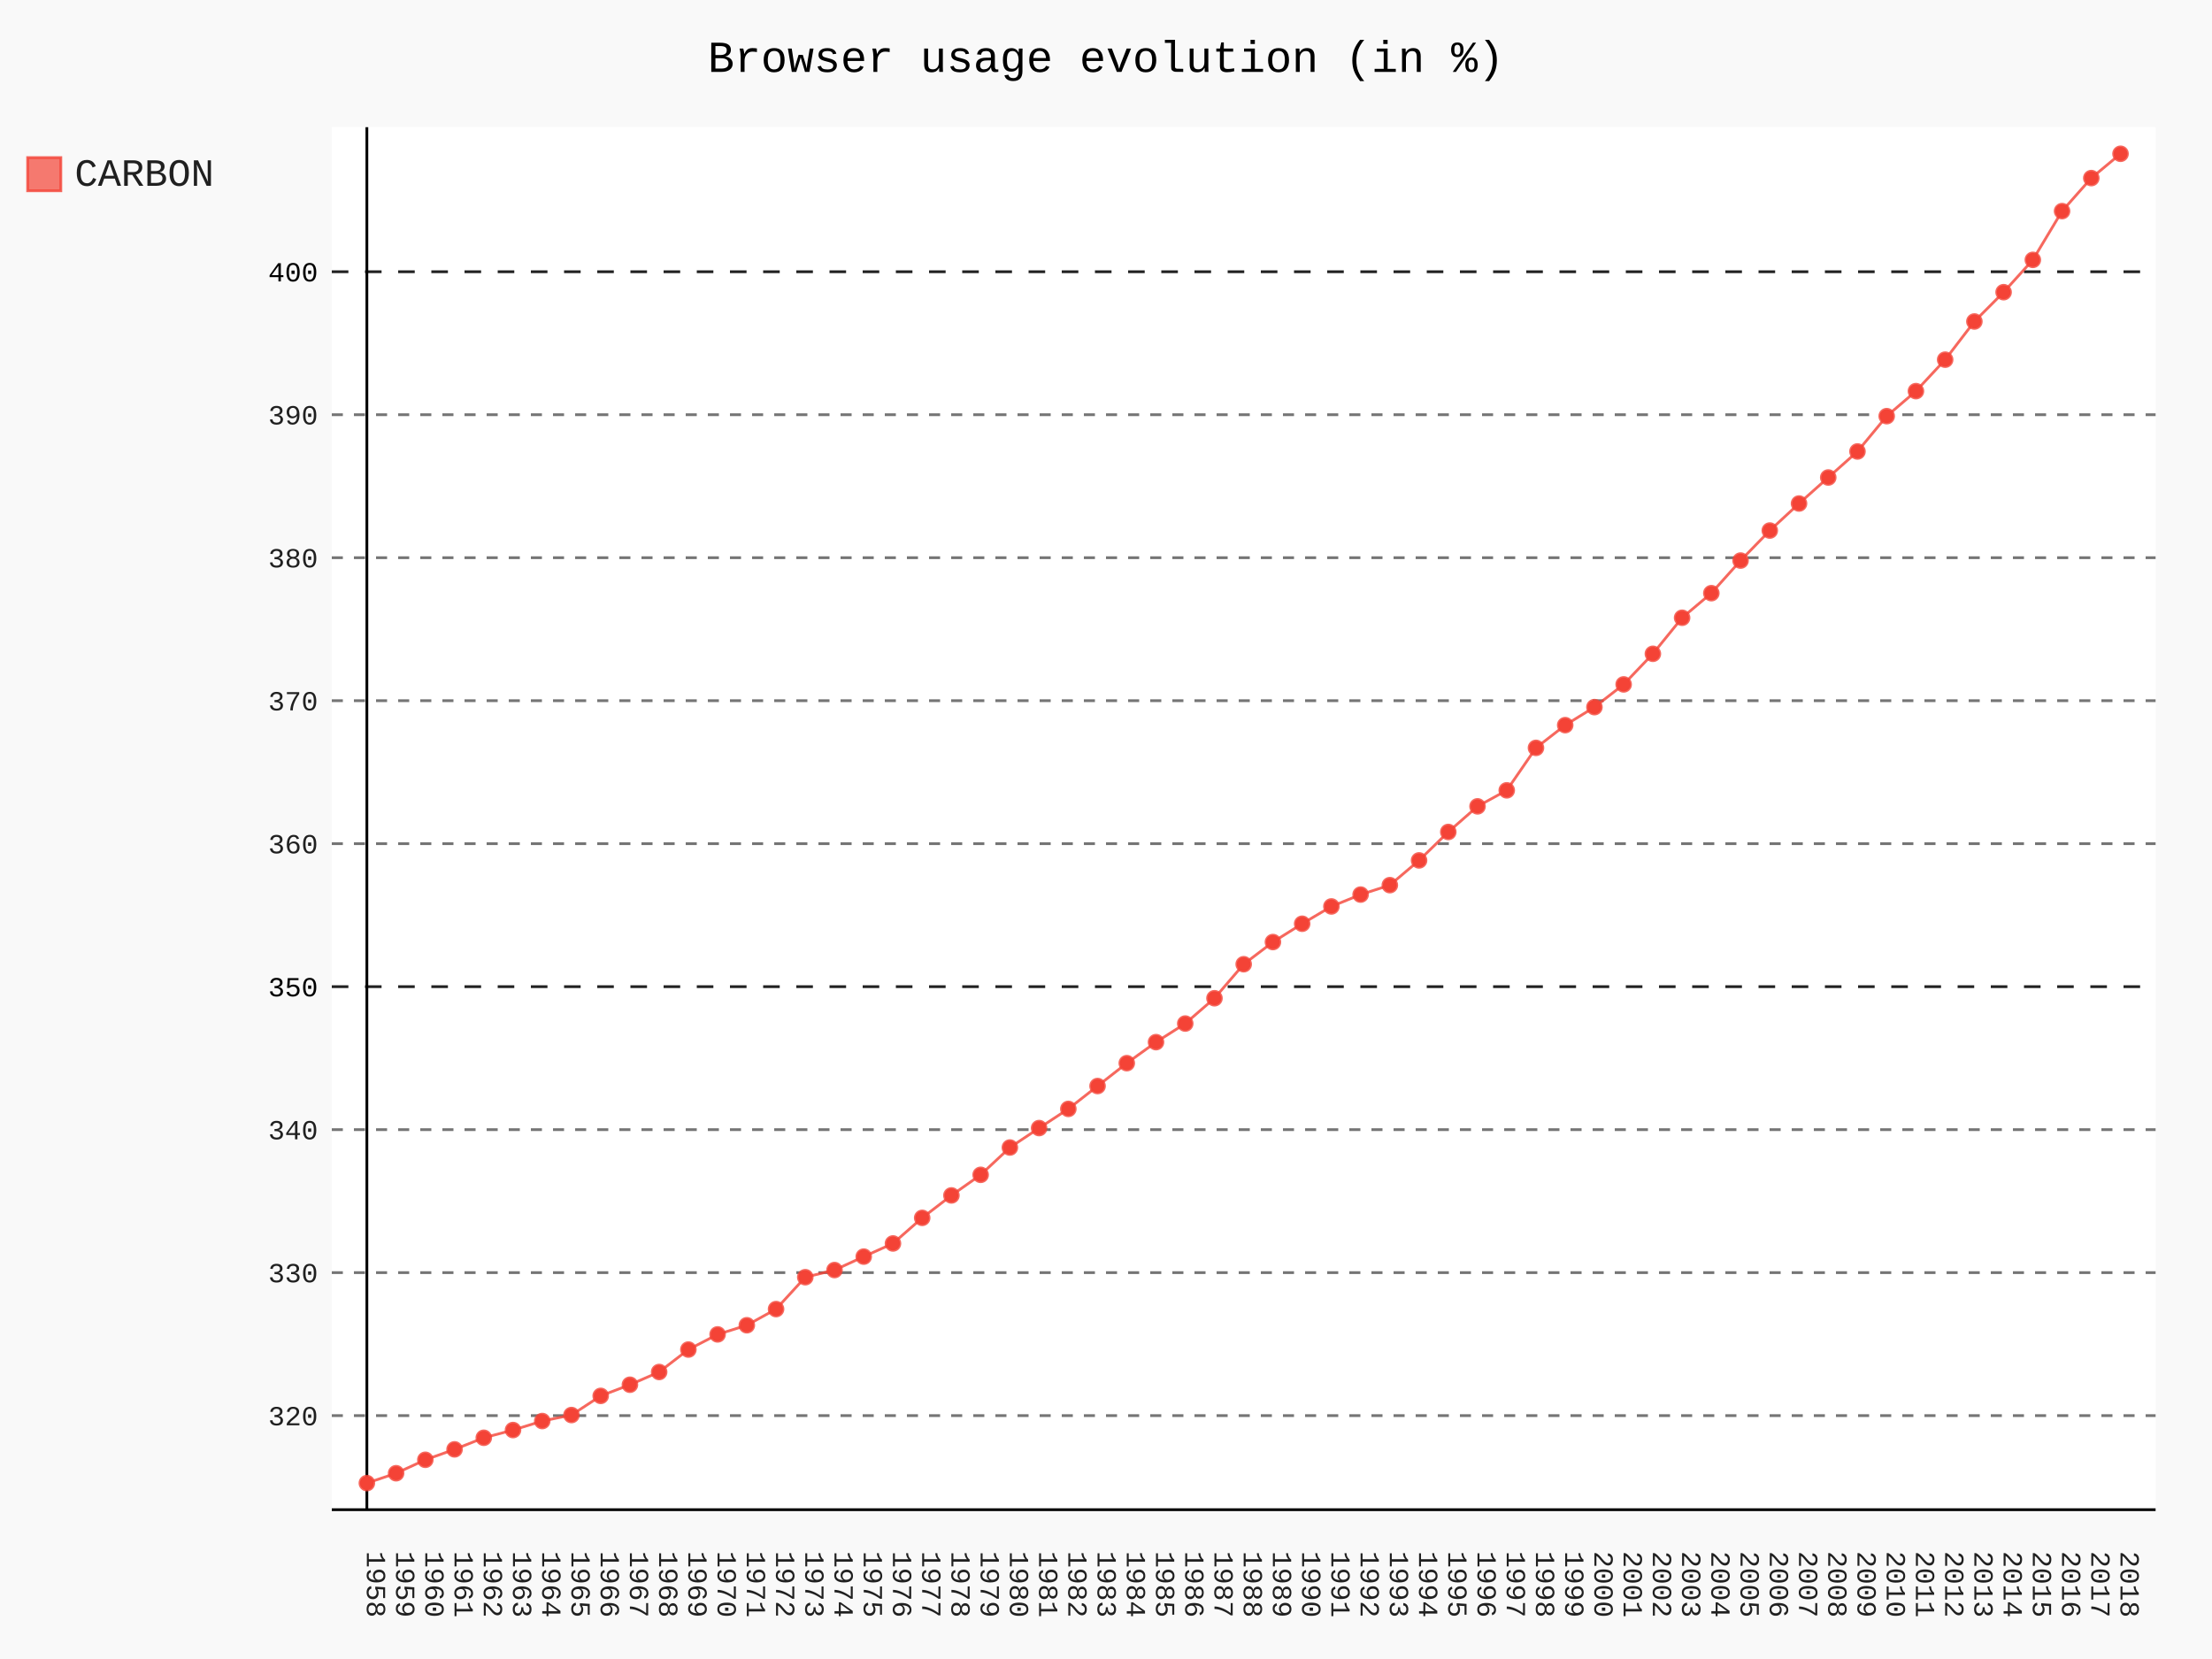
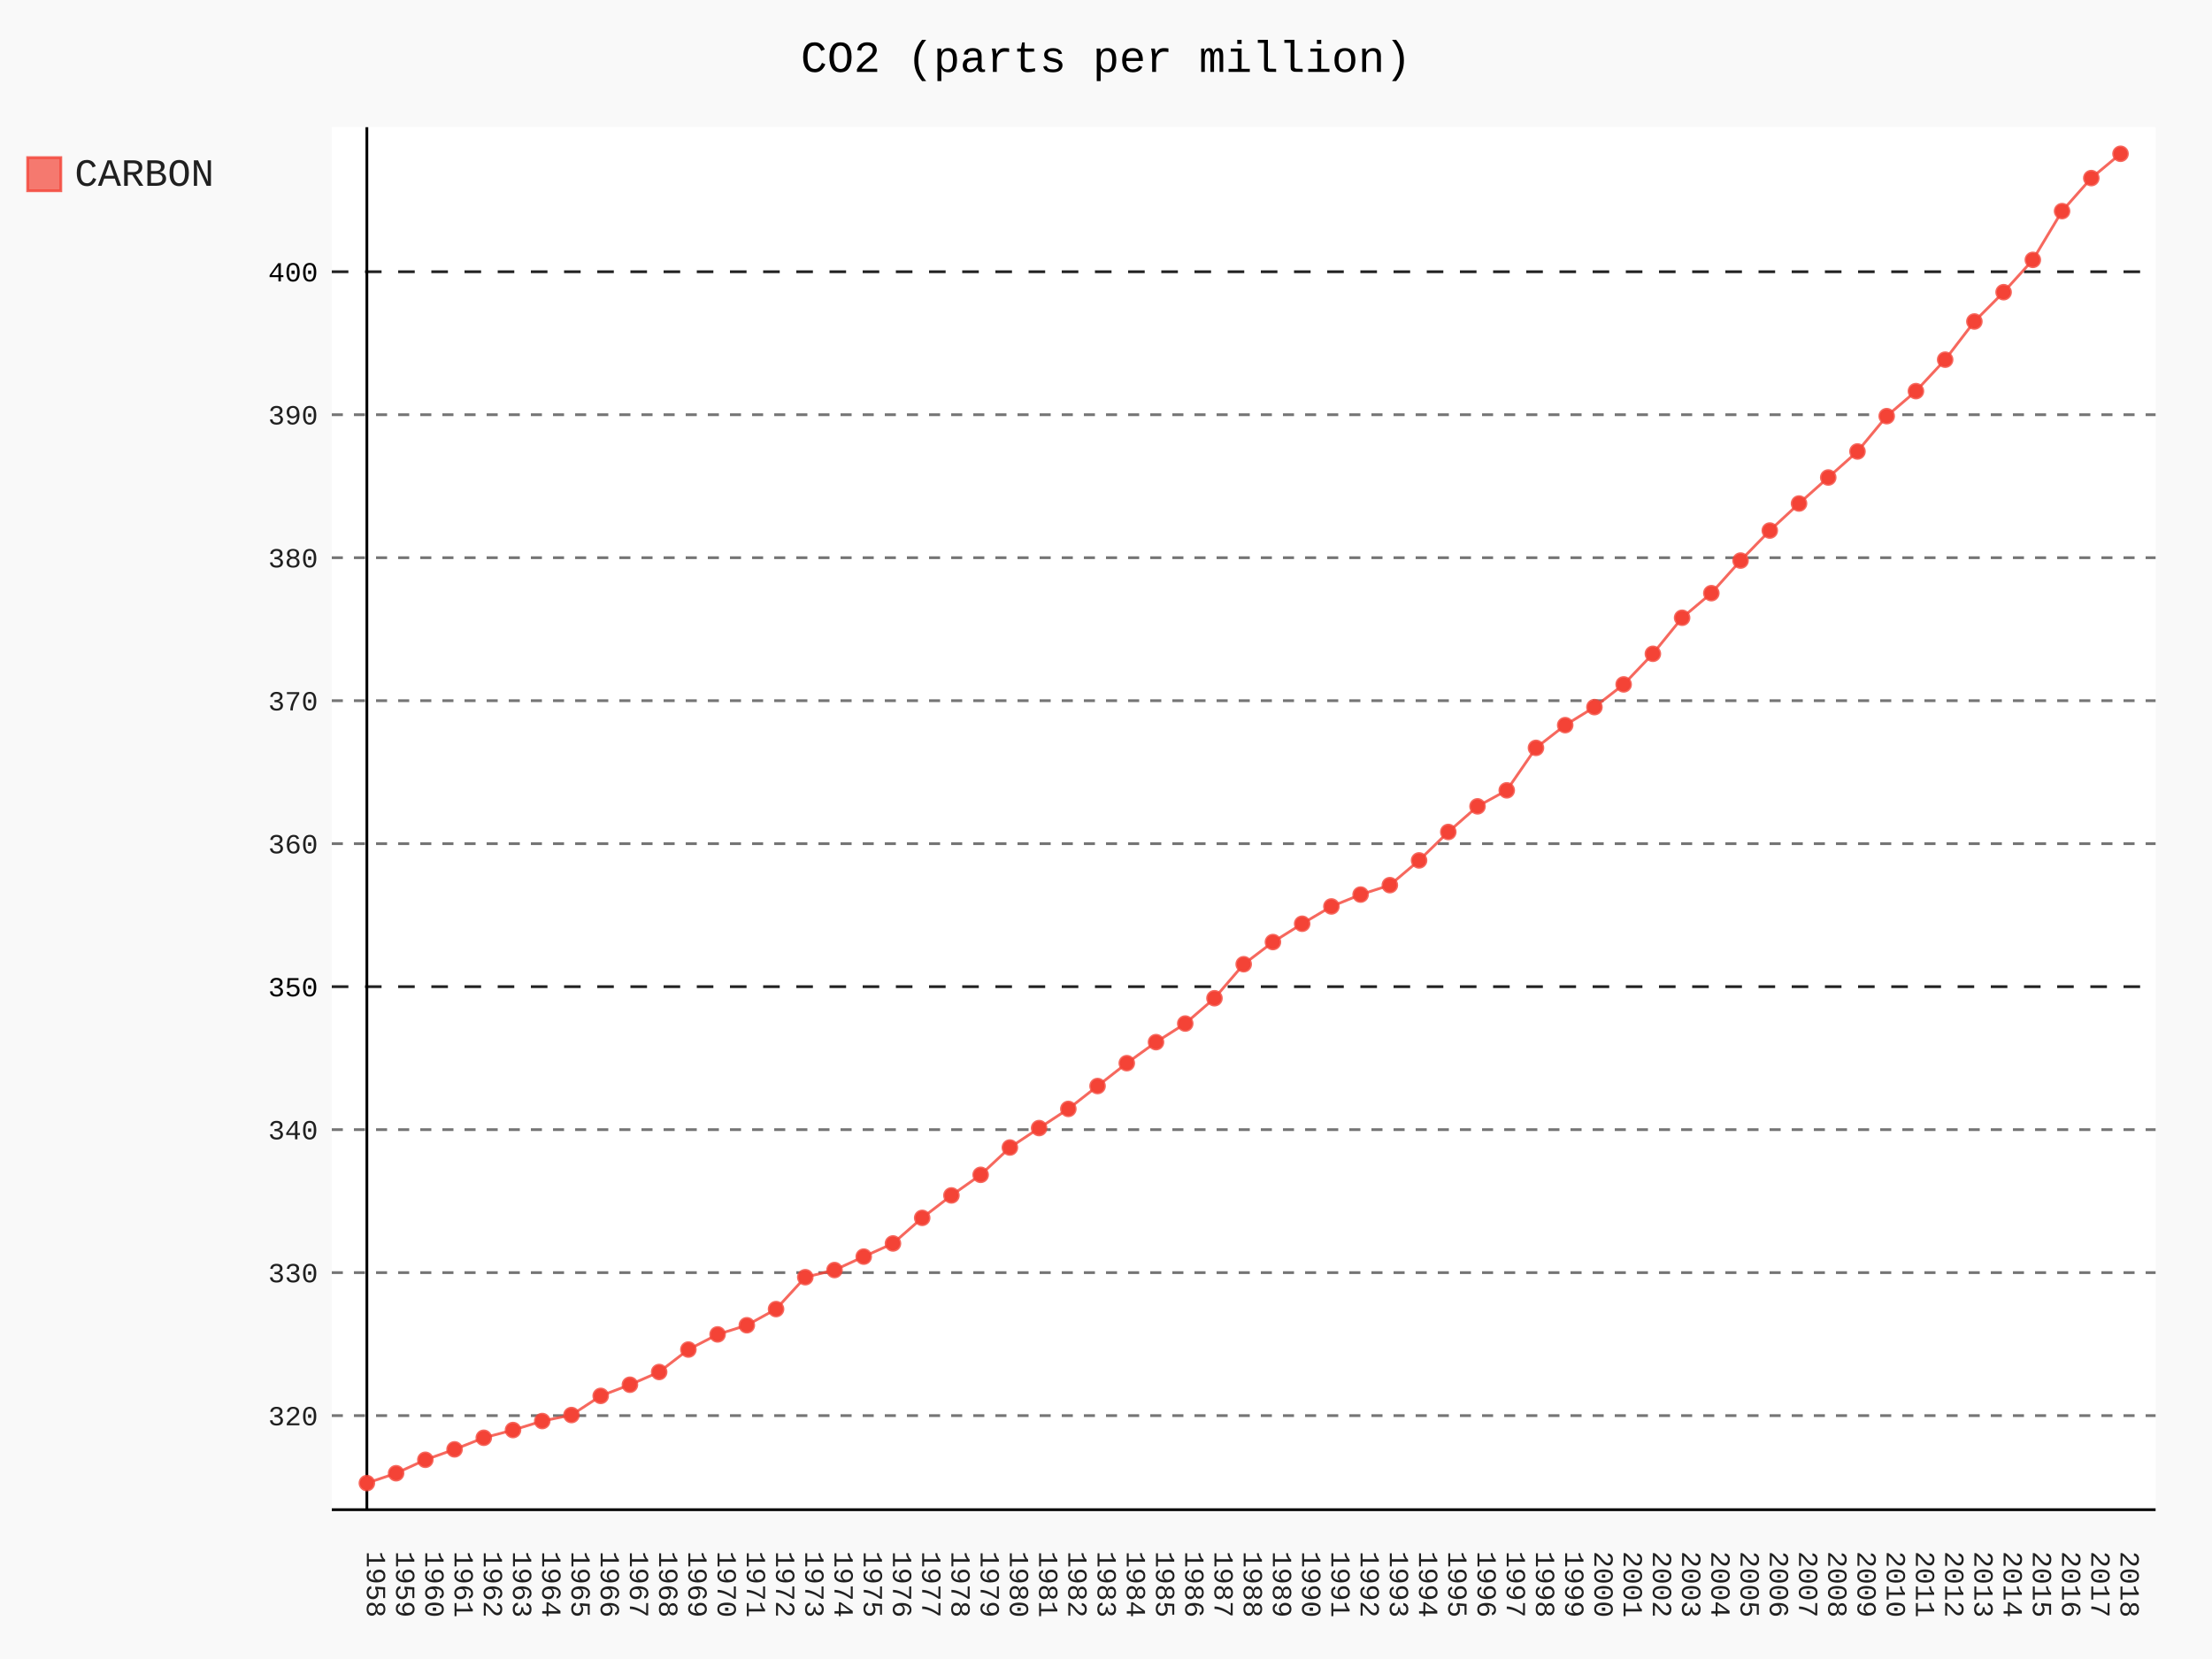
- <svg xmlns="http://www.w3.org/2000/svg" class="pygal-chart" id="chart-68b04cc1-3a49-49b5-abeb-dfaf9205694e" viewBox="0 0 800 600">
+ <svg xmlns="http://www.w3.org/2000/svg" id="chart-dcabe4f1-379a-45d6-ab29-d1bc5bc594ee" class="pygal-chart" viewBox="0 0 800 600">
  <defs>
-     <style type="text/css">#chart-68b04cc1-3a49-49b5-abeb-dfaf9205694e{-webkit-user-select:none;-webkit-font-smoothing:antialiased;font-family:Consolas,"Liberation Mono",Menlo,Courier,monospace}#chart-68b04cc1-3a49-49b5-abeb-dfaf9205694e .title{font-family:Consolas,"Liberation Mono",Menlo,Courier,monospace;font-size:16px}#chart-68b04cc1-3a49-49b5-abeb-dfaf9205694e .legends .legend text{font-family:Consolas,"Liberation Mono",Menlo,Courier,monospace;font-size:14px}#chart-68b04cc1-3a49-49b5-abeb-dfaf9205694e .axis text{font-family:Consolas,"Liberation Mono",Menlo,Courier,monospace;font-size:10px}#chart-68b04cc1-3a49-49b5-abeb-dfaf9205694e .axis text.major{font-family:Consolas,"Liberation Mono",Menlo,Courier,monospace;font-size:10px}#chart-68b04cc1-3a49-49b5-abeb-dfaf9205694e .text-overlay text.value{font-family:Consolas,"Liberation Mono",Menlo,Courier,monospace;font-size:16px}#chart-68b04cc1-3a49-49b5-abeb-dfaf9205694e .text-overlay text.label{font-family:Consolas,"Liberation Mono",Menlo,Courier,monospace;font-size:10px}#chart-68b04cc1-3a49-49b5-abeb-dfaf9205694e .tooltip{font-family:Consolas,"Liberation Mono",Menlo,Courier,monospace;font-size:14px}#chart-68b04cc1-3a49-49b5-abeb-dfaf9205694e text.no_data{font-family:Consolas,"Liberation Mono",Menlo,Courier,monospace;font-size:64px}
- #chart-68b04cc1-3a49-49b5-abeb-dfaf9205694e{background-color:rgba(249,249,249,1)}#chart-68b04cc1-3a49-49b5-abeb-dfaf9205694e path,#chart-68b04cc1-3a49-49b5-abeb-dfaf9205694e line,#chart-68b04cc1-3a49-49b5-abeb-dfaf9205694e rect,#chart-68b04cc1-3a49-49b5-abeb-dfaf9205694e circle{-webkit-transition:150ms;-moz-transition:150ms;transition:150ms}#chart-68b04cc1-3a49-49b5-abeb-dfaf9205694e .graph &gt; .background{fill:rgba(249,249,249,1)}#chart-68b04cc1-3a49-49b5-abeb-dfaf9205694e .plot &gt; .background{fill:rgba(255,255,255,1)}#chart-68b04cc1-3a49-49b5-abeb-dfaf9205694e .graph{fill:rgba(0,0,0,.87)}#chart-68b04cc1-3a49-49b5-abeb-dfaf9205694e text.no_data{fill:rgba(0,0,0,1)}#chart-68b04cc1-3a49-49b5-abeb-dfaf9205694e .title{fill:rgba(0,0,0,1)}#chart-68b04cc1-3a49-49b5-abeb-dfaf9205694e .legends .legend text{fill:rgba(0,0,0,.87)}#chart-68b04cc1-3a49-49b5-abeb-dfaf9205694e .legends .legend:hover text{fill:rgba(0,0,0,1)}#chart-68b04cc1-3a49-49b5-abeb-dfaf9205694e .axis .line{stroke:rgba(0,0,0,1)}#chart-68b04cc1-3a49-49b5-abeb-dfaf9205694e .axis .guide.line{stroke:rgba(0,0,0,.54)}#chart-68b04cc1-3a49-49b5-abeb-dfaf9205694e .axis .major.line{stroke:rgba(0,0,0,.87)}#chart-68b04cc1-3a49-49b5-abeb-dfaf9205694e .axis text.major{fill:rgba(0,0,0,1)}#chart-68b04cc1-3a49-49b5-abeb-dfaf9205694e .axis.y .guides:hover .guide.line,#chart-68b04cc1-3a49-49b5-abeb-dfaf9205694e .line-graph .axis.x .guides:hover .guide.line,#chart-68b04cc1-3a49-49b5-abeb-dfaf9205694e .stackedline-graph .axis.x .guides:hover .guide.line,#chart-68b04cc1-3a49-49b5-abeb-dfaf9205694e .xy-graph .axis.x .guides:hover .guide.line{stroke:rgba(0,0,0,1)}#chart-68b04cc1-3a49-49b5-abeb-dfaf9205694e .axis .guides:hover text{fill:rgba(0,0,0,1)}#chart-68b04cc1-3a49-49b5-abeb-dfaf9205694e .reactive{fill-opacity:.7;stroke-opacity:.8}#chart-68b04cc1-3a49-49b5-abeb-dfaf9205694e .ci{stroke:rgba(0,0,0,.87)}#chart-68b04cc1-3a49-49b5-abeb-dfaf9205694e .reactive.active,#chart-68b04cc1-3a49-49b5-abeb-dfaf9205694e .active .reactive{fill-opacity:.8;stroke-opacity:.9;stroke-width:4}#chart-68b04cc1-3a49-49b5-abeb-dfaf9205694e .ci .reactive.active{stroke-width:1.5}#chart-68b04cc1-3a49-49b5-abeb-dfaf9205694e .series text{fill:rgba(0,0,0,1)}#chart-68b04cc1-3a49-49b5-abeb-dfaf9205694e .tooltip rect{fill:rgba(255,255,255,1);stroke:rgba(0,0,0,1);-webkit-transition:opacity 150ms;-moz-transition:opacity 150ms;transition:opacity 150ms}#chart-68b04cc1-3a49-49b5-abeb-dfaf9205694e .tooltip .label{fill:rgba(0,0,0,.87)}#chart-68b04cc1-3a49-49b5-abeb-dfaf9205694e .tooltip .label{fill:rgba(0,0,0,.87)}#chart-68b04cc1-3a49-49b5-abeb-dfaf9205694e .tooltip .legend{font-size:.8em;fill:rgba(0,0,0,.54)}#chart-68b04cc1-3a49-49b5-abeb-dfaf9205694e .tooltip .x_label{font-size:.6em;fill:rgba(0,0,0,1)}#chart-68b04cc1-3a49-49b5-abeb-dfaf9205694e .tooltip .xlink{font-size:.5em;text-decoration:underline}#chart-68b04cc1-3a49-49b5-abeb-dfaf9205694e .tooltip .value{font-size:1.5em}#chart-68b04cc1-3a49-49b5-abeb-dfaf9205694e .bound{font-size:.5em}#chart-68b04cc1-3a49-49b5-abeb-dfaf9205694e .max-value{font-size:.75em;fill:rgba(0,0,0,.54)}#chart-68b04cc1-3a49-49b5-abeb-dfaf9205694e .map-element{fill:rgba(255,255,255,1);stroke:rgba(0,0,0,.54) !important}#chart-68b04cc1-3a49-49b5-abeb-dfaf9205694e .map-element .reactive{fill-opacity:inherit;stroke-opacity:inherit}#chart-68b04cc1-3a49-49b5-abeb-dfaf9205694e .color-0,#chart-68b04cc1-3a49-49b5-abeb-dfaf9205694e .color-0 a:visited{stroke:#F44336;fill:#F44336}#chart-68b04cc1-3a49-49b5-abeb-dfaf9205694e .text-overlay .color-0 text{fill:black}
- #chart-68b04cc1-3a49-49b5-abeb-dfaf9205694e text.no_data{text-anchor:middle}#chart-68b04cc1-3a49-49b5-abeb-dfaf9205694e .guide.line{fill:none}#chart-68b04cc1-3a49-49b5-abeb-dfaf9205694e .centered{text-anchor:middle}#chart-68b04cc1-3a49-49b5-abeb-dfaf9205694e .title{text-anchor:middle}#chart-68b04cc1-3a49-49b5-abeb-dfaf9205694e .legends .legend text{fill-opacity:1}#chart-68b04cc1-3a49-49b5-abeb-dfaf9205694e .axis.x text{text-anchor:middle}#chart-68b04cc1-3a49-49b5-abeb-dfaf9205694e .axis.x:not(.web) text[transform]{text-anchor:start}#chart-68b04cc1-3a49-49b5-abeb-dfaf9205694e .axis.x:not(.web) text[transform].backwards{text-anchor:end}#chart-68b04cc1-3a49-49b5-abeb-dfaf9205694e .axis.y text{text-anchor:end}#chart-68b04cc1-3a49-49b5-abeb-dfaf9205694e .axis.y text[transform].backwards{text-anchor:start}#chart-68b04cc1-3a49-49b5-abeb-dfaf9205694e .axis.y2 text{text-anchor:start}#chart-68b04cc1-3a49-49b5-abeb-dfaf9205694e .axis.y2 text[transform].backwards{text-anchor:end}#chart-68b04cc1-3a49-49b5-abeb-dfaf9205694e .axis .guide.line{stroke-dasharray:4,4}#chart-68b04cc1-3a49-49b5-abeb-dfaf9205694e .axis .major.guide.line{stroke-dasharray:6,6}#chart-68b04cc1-3a49-49b5-abeb-dfaf9205694e .horizontal .axis.y .guide.line,#chart-68b04cc1-3a49-49b5-abeb-dfaf9205694e .horizontal .axis.y2 .guide.line,#chart-68b04cc1-3a49-49b5-abeb-dfaf9205694e .vertical .axis.x .guide.line{opacity:0}#chart-68b04cc1-3a49-49b5-abeb-dfaf9205694e .horizontal .axis.always_show .guide.line,#chart-68b04cc1-3a49-49b5-abeb-dfaf9205694e .vertical .axis.always_show .guide.line{opacity:1 !important}#chart-68b04cc1-3a49-49b5-abeb-dfaf9205694e .axis.y .guides:hover .guide.line,#chart-68b04cc1-3a49-49b5-abeb-dfaf9205694e .axis.y2 .guides:hover .guide.line,#chart-68b04cc1-3a49-49b5-abeb-dfaf9205694e .axis.x .guides:hover .guide.line{opacity:1}#chart-68b04cc1-3a49-49b5-abeb-dfaf9205694e .axis .guides:hover text{opacity:1}#chart-68b04cc1-3a49-49b5-abeb-dfaf9205694e .nofill{fill:none}#chart-68b04cc1-3a49-49b5-abeb-dfaf9205694e .subtle-fill{fill-opacity:.2}#chart-68b04cc1-3a49-49b5-abeb-dfaf9205694e .dot{stroke-width:1px;fill-opacity:1}#chart-68b04cc1-3a49-49b5-abeb-dfaf9205694e .dot.active{stroke-width:5px}#chart-68b04cc1-3a49-49b5-abeb-dfaf9205694e .dot.negative{fill:transparent}#chart-68b04cc1-3a49-49b5-abeb-dfaf9205694e text,#chart-68b04cc1-3a49-49b5-abeb-dfaf9205694e tspan{stroke:none !important}#chart-68b04cc1-3a49-49b5-abeb-dfaf9205694e .series text.active{opacity:1}#chart-68b04cc1-3a49-49b5-abeb-dfaf9205694e .tooltip rect{fill-opacity:.95;stroke-width:.5}#chart-68b04cc1-3a49-49b5-abeb-dfaf9205694e .tooltip text{fill-opacity:1}#chart-68b04cc1-3a49-49b5-abeb-dfaf9205694e .showable{visibility:hidden}#chart-68b04cc1-3a49-49b5-abeb-dfaf9205694e .showable.shown{visibility:visible}#chart-68b04cc1-3a49-49b5-abeb-dfaf9205694e .gauge-background{fill:rgba(229,229,229,1);stroke:none}#chart-68b04cc1-3a49-49b5-abeb-dfaf9205694e .bg-lines{stroke:rgba(249,249,249,1);stroke-width:2px}</style>
+     <style type="text/css">#chart-dcabe4f1-379a-45d6-ab29-d1bc5bc594ee{-webkit-user-select:none;-webkit-font-smoothing:antialiased;font-family:Consolas,"Liberation Mono",Menlo,Courier,monospace}#chart-dcabe4f1-379a-45d6-ab29-d1bc5bc594ee .title{font-family:Consolas,"Liberation Mono",Menlo,Courier,monospace;font-size:16px}#chart-dcabe4f1-379a-45d6-ab29-d1bc5bc594ee .legends .legend text{font-family:Consolas,"Liberation Mono",Menlo,Courier,monospace;font-size:14px}#chart-dcabe4f1-379a-45d6-ab29-d1bc5bc594ee .axis text{font-family:Consolas,"Liberation Mono",Menlo,Courier,monospace;font-size:10px}#chart-dcabe4f1-379a-45d6-ab29-d1bc5bc594ee .axis text.major{font-family:Consolas,"Liberation Mono",Menlo,Courier,monospace;font-size:10px}#chart-dcabe4f1-379a-45d6-ab29-d1bc5bc594ee .text-overlay text.value{font-family:Consolas,"Liberation Mono",Menlo,Courier,monospace;font-size:16px}#chart-dcabe4f1-379a-45d6-ab29-d1bc5bc594ee .text-overlay text.label{font-family:Consolas,"Liberation Mono",Menlo,Courier,monospace;font-size:10px}#chart-dcabe4f1-379a-45d6-ab29-d1bc5bc594ee .tooltip{font-family:Consolas,"Liberation Mono",Menlo,Courier,monospace;font-size:14px}#chart-dcabe4f1-379a-45d6-ab29-d1bc5bc594ee text.no_data{font-family:Consolas,"Liberation Mono",Menlo,Courier,monospace;font-size:64px}
+ #chart-dcabe4f1-379a-45d6-ab29-d1bc5bc594ee{background-color:rgba(249,249,249,1)}#chart-dcabe4f1-379a-45d6-ab29-d1bc5bc594ee path,#chart-dcabe4f1-379a-45d6-ab29-d1bc5bc594ee line,#chart-dcabe4f1-379a-45d6-ab29-d1bc5bc594ee rect,#chart-dcabe4f1-379a-45d6-ab29-d1bc5bc594ee circle{-webkit-transition:150ms;-moz-transition:150ms;transition:150ms}#chart-dcabe4f1-379a-45d6-ab29-d1bc5bc594ee .graph &gt; .background{fill:rgba(249,249,249,1)}#chart-dcabe4f1-379a-45d6-ab29-d1bc5bc594ee .plot &gt; .background{fill:rgba(255,255,255,1)}#chart-dcabe4f1-379a-45d6-ab29-d1bc5bc594ee .graph{fill:rgba(0,0,0,.87)}#chart-dcabe4f1-379a-45d6-ab29-d1bc5bc594ee text.no_data{fill:rgba(0,0,0,1)}#chart-dcabe4f1-379a-45d6-ab29-d1bc5bc594ee .title{fill:rgba(0,0,0,1)}#chart-dcabe4f1-379a-45d6-ab29-d1bc5bc594ee .legends .legend text{fill:rgba(0,0,0,.87)}#chart-dcabe4f1-379a-45d6-ab29-d1bc5bc594ee .legends .legend:hover text{fill:rgba(0,0,0,1)}#chart-dcabe4f1-379a-45d6-ab29-d1bc5bc594ee .axis .line{stroke:rgba(0,0,0,1)}#chart-dcabe4f1-379a-45d6-ab29-d1bc5bc594ee .axis .guide.line{stroke:rgba(0,0,0,.54)}#chart-dcabe4f1-379a-45d6-ab29-d1bc5bc594ee .axis .major.line{stroke:rgba(0,0,0,.87)}#chart-dcabe4f1-379a-45d6-ab29-d1bc5bc594ee .axis text.major{fill:rgba(0,0,0,1)}#chart-dcabe4f1-379a-45d6-ab29-d1bc5bc594ee .axis.y .guides:hover .guide.line,#chart-dcabe4f1-379a-45d6-ab29-d1bc5bc594ee .line-graph .axis.x .guides:hover .guide.line,#chart-dcabe4f1-379a-45d6-ab29-d1bc5bc594ee .stackedline-graph .axis.x .guides:hover .guide.line,#chart-dcabe4f1-379a-45d6-ab29-d1bc5bc594ee .xy-graph .axis.x .guides:hover .guide.line{stroke:rgba(0,0,0,1)}#chart-dcabe4f1-379a-45d6-ab29-d1bc5bc594ee .axis .guides:hover text{fill:rgba(0,0,0,1)}#chart-dcabe4f1-379a-45d6-ab29-d1bc5bc594ee .reactive{fill-opacity:.7;stroke-opacity:.8}#chart-dcabe4f1-379a-45d6-ab29-d1bc5bc594ee .ci{stroke:rgba(0,0,0,.87)}#chart-dcabe4f1-379a-45d6-ab29-d1bc5bc594ee .reactive.active,#chart-dcabe4f1-379a-45d6-ab29-d1bc5bc594ee .active .reactive{fill-opacity:.8;stroke-opacity:.9;stroke-width:4}#chart-dcabe4f1-379a-45d6-ab29-d1bc5bc594ee .ci .reactive.active{stroke-width:1.5}#chart-dcabe4f1-379a-45d6-ab29-d1bc5bc594ee .series text{fill:rgba(0,0,0,1)}#chart-dcabe4f1-379a-45d6-ab29-d1bc5bc594ee .tooltip rect{fill:rgba(255,255,255,1);stroke:rgba(0,0,0,1);-webkit-transition:opacity 150ms;-moz-transition:opacity 150ms;transition:opacity 150ms}#chart-dcabe4f1-379a-45d6-ab29-d1bc5bc594ee .tooltip .label{fill:rgba(0,0,0,.87)}#chart-dcabe4f1-379a-45d6-ab29-d1bc5bc594ee .tooltip .label{fill:rgba(0,0,0,.87)}#chart-dcabe4f1-379a-45d6-ab29-d1bc5bc594ee .tooltip .legend{font-size:.8em;fill:rgba(0,0,0,.54)}#chart-dcabe4f1-379a-45d6-ab29-d1bc5bc594ee .tooltip .x_label{font-size:.6em;fill:rgba(0,0,0,1)}#chart-dcabe4f1-379a-45d6-ab29-d1bc5bc594ee .tooltip .xlink{font-size:.5em;text-decoration:underline}#chart-dcabe4f1-379a-45d6-ab29-d1bc5bc594ee .tooltip .value{font-size:1.5em}#chart-dcabe4f1-379a-45d6-ab29-d1bc5bc594ee .bound{font-size:.5em}#chart-dcabe4f1-379a-45d6-ab29-d1bc5bc594ee .max-value{font-size:.75em;fill:rgba(0,0,0,.54)}#chart-dcabe4f1-379a-45d6-ab29-d1bc5bc594ee .map-element{fill:rgba(255,255,255,1);stroke:rgba(0,0,0,.54) !important}#chart-dcabe4f1-379a-45d6-ab29-d1bc5bc594ee .map-element .reactive{fill-opacity:inherit;stroke-opacity:inherit}#chart-dcabe4f1-379a-45d6-ab29-d1bc5bc594ee .color-0,#chart-dcabe4f1-379a-45d6-ab29-d1bc5bc594ee .color-0 a:visited{stroke:#F44336;fill:#F44336}#chart-dcabe4f1-379a-45d6-ab29-d1bc5bc594ee .text-overlay .color-0 text{fill:black}
+ #chart-dcabe4f1-379a-45d6-ab29-d1bc5bc594ee text.no_data{text-anchor:middle}#chart-dcabe4f1-379a-45d6-ab29-d1bc5bc594ee .guide.line{fill:none}#chart-dcabe4f1-379a-45d6-ab29-d1bc5bc594ee .centered{text-anchor:middle}#chart-dcabe4f1-379a-45d6-ab29-d1bc5bc594ee .title{text-anchor:middle}#chart-dcabe4f1-379a-45d6-ab29-d1bc5bc594ee .legends .legend text{fill-opacity:1}#chart-dcabe4f1-379a-45d6-ab29-d1bc5bc594ee .axis.x text{text-anchor:middle}#chart-dcabe4f1-379a-45d6-ab29-d1bc5bc594ee .axis.x:not(.web) text[transform]{text-anchor:start}#chart-dcabe4f1-379a-45d6-ab29-d1bc5bc594ee .axis.x:not(.web) text[transform].backwards{text-anchor:end}#chart-dcabe4f1-379a-45d6-ab29-d1bc5bc594ee .axis.y text{text-anchor:end}#chart-dcabe4f1-379a-45d6-ab29-d1bc5bc594ee .axis.y text[transform].backwards{text-anchor:start}#chart-dcabe4f1-379a-45d6-ab29-d1bc5bc594ee .axis.y2 text{text-anchor:start}#chart-dcabe4f1-379a-45d6-ab29-d1bc5bc594ee .axis.y2 text[transform].backwards{text-anchor:end}#chart-dcabe4f1-379a-45d6-ab29-d1bc5bc594ee .axis .guide.line{stroke-dasharray:4,4}#chart-dcabe4f1-379a-45d6-ab29-d1bc5bc594ee .axis .major.guide.line{stroke-dasharray:6,6}#chart-dcabe4f1-379a-45d6-ab29-d1bc5bc594ee .horizontal .axis.y .guide.line,#chart-dcabe4f1-379a-45d6-ab29-d1bc5bc594ee .horizontal .axis.y2 .guide.line,#chart-dcabe4f1-379a-45d6-ab29-d1bc5bc594ee .vertical .axis.x .guide.line{opacity:0}#chart-dcabe4f1-379a-45d6-ab29-d1bc5bc594ee .horizontal .axis.always_show .guide.line,#chart-dcabe4f1-379a-45d6-ab29-d1bc5bc594ee .vertical .axis.always_show .guide.line{opacity:1 !important}#chart-dcabe4f1-379a-45d6-ab29-d1bc5bc594ee .axis.y .guides:hover .guide.line,#chart-dcabe4f1-379a-45d6-ab29-d1bc5bc594ee .axis.y2 .guides:hover .guide.line,#chart-dcabe4f1-379a-45d6-ab29-d1bc5bc594ee .axis.x .guides:hover .guide.line{opacity:1}#chart-dcabe4f1-379a-45d6-ab29-d1bc5bc594ee .axis .guides:hover text{opacity:1}#chart-dcabe4f1-379a-45d6-ab29-d1bc5bc594ee .nofill{fill:none}#chart-dcabe4f1-379a-45d6-ab29-d1bc5bc594ee .subtle-fill{fill-opacity:.2}#chart-dcabe4f1-379a-45d6-ab29-d1bc5bc594ee .dot{stroke-width:1px;fill-opacity:1}#chart-dcabe4f1-379a-45d6-ab29-d1bc5bc594ee .dot.active{stroke-width:5px}#chart-dcabe4f1-379a-45d6-ab29-d1bc5bc594ee .dot.negative{fill:transparent}#chart-dcabe4f1-379a-45d6-ab29-d1bc5bc594ee text,#chart-dcabe4f1-379a-45d6-ab29-d1bc5bc594ee tspan{stroke:none !important}#chart-dcabe4f1-379a-45d6-ab29-d1bc5bc594ee .series text.active{opacity:1}#chart-dcabe4f1-379a-45d6-ab29-d1bc5bc594ee .tooltip rect{fill-opacity:.95;stroke-width:.5}#chart-dcabe4f1-379a-45d6-ab29-d1bc5bc594ee .tooltip text{fill-opacity:1}#chart-dcabe4f1-379a-45d6-ab29-d1bc5bc594ee .showable{visibility:hidden}#chart-dcabe4f1-379a-45d6-ab29-d1bc5bc594ee .showable.shown{visibility:visible}#chart-dcabe4f1-379a-45d6-ab29-d1bc5bc594ee .gauge-background{fill:rgba(229,229,229,1);stroke:none}#chart-dcabe4f1-379a-45d6-ab29-d1bc5bc594ee .bg-lines{stroke:rgba(249,249,249,1);stroke-width:2px}</style>
  </defs>
  <g class="graph line-graph vertical">
    <rect class="background" height="600" width="800" x="0" y="0" />
    <g class="plot" transform="translate(120, 46)">
      <rect class="background" height="500.0" width="659.6" x="0" y="0" />
      <g class="axis y always_show">
        <path class="line" d="M0 500 h659.6" />
        <g class="guides">
          <path class="guide line" d="M0 465.976 h659.6" />
          <text class="" x="-5" y="469.476">320</text>
        </g>
        <g class="guides">
          <path class="guide line" d="M0 414.264 h659.6" />
          <text class="" x="-5" y="417.764">330</text>
        </g>
        <g class="guides">
          <path class="guide line" d="M0 362.552 h659.6" />
          <text class="" x="-5" y="366.052">340</text>
        </g>
        <g class="guides">
          <path class="major guide line" d="M0 310.84 h659.6" />
          <text class="major" x="-5" y="314.34">350</text>
        </g>
        <g class="guides">
          <path class="guide line" d="M0 259.127 h659.6" />
          <text class="" x="-5" y="262.627">360</text>
        </g>
        <g class="guides">
          <path class="guide line" d="M0 207.415 h659.6" />
          <text class="" x="-5" y="210.915">370</text>
        </g>
        <g class="guides">
          <path class="guide line" d="M0 155.703 h659.6" />
          <text class="" x="-5" y="159.203">380</text>
        </g>
        <g class="guides">
          <path class="guide line" d="M0 103.99 h659.6" />
          <text class="" x="-5" y="107.49">390</text>
        </g>
        <g class="guides">
          <path class="major guide line" d="M0 52.278 h659.6" />
          <text class="major" x="-5" y="55.778">400</text>
        </g>
      </g>
      <g class="axis x">
        <g class="guides">
          <path class="line" d="M12.685 0 v500" />
-           <text class="" transform="rotate(90 12.68462 515)" x="12.685" y="515.0">1958</text>
+           <text class="" x="12.685" y="515.0" transform="rotate(90 12.68462 515)">1958</text>
        </g>
        <g class="guides">
          <path class="guide line" d="M23.255 0 v500" />
-           <text class="" transform="rotate(90 23.25513 515)" x="23.255" y="515.0">1959</text>
+           <text class="" x="23.255" y="515.0" transform="rotate(90 23.25513 515)">1959</text>
        </g>
        <g class="guides">
          <path class="guide line" d="M33.826 0 v500" />
-           <text class="" transform="rotate(90 33.82564 515)" x="33.826" y="515.0">1960</text>
+           <text class="" x="33.826" y="515.0" transform="rotate(90 33.82564 515)">1960</text>
        </g>
        <g class="guides">
          <path class="guide line" d="M44.396 0 v500" />
-           <text class="" transform="rotate(90 44.39615 515)" x="44.396" y="515.0">1961</text>
+           <text class="" x="44.396" y="515.0" transform="rotate(90 44.39615 515)">1961</text>
        </g>
        <g class="guides">
          <path class="guide line" d="M54.967 0 v500" />
-           <text class="" transform="rotate(90 54.96667 515)" x="54.967" y="515.0">1962</text>
+           <text class="" x="54.967" y="515.0" transform="rotate(90 54.96667 515)">1962</text>
        </g>
        <g class="guides">
          <path class="guide line" d="M65.537 0 v500" />
-           <text class="" transform="rotate(90 65.53718 515)" x="65.537" y="515.0">1963</text>
+           <text class="" x="65.537" y="515.0" transform="rotate(90 65.53718 515)">1963</text>
        </g>
        <g class="guides">
          <path class="guide line" d="M76.108 0 v500" />
-           <text class="" transform="rotate(90 76.10769 515)" x="76.108" y="515.0">1964</text>
+           <text class="" x="76.108" y="515.0" transform="rotate(90 76.10769 515)">1964</text>
        </g>
        <g class="guides">
          <path class="guide line" d="M86.678 0 v500" />
-           <text class="" transform="rotate(90 86.67821 515)" x="86.678" y="515.0">1965</text>
+           <text class="" x="86.678" y="515.0" transform="rotate(90 86.67821 515)">1965</text>
        </g>
        <g class="guides">
          <path class="guide line" d="M97.249 0 v500" />
-           <text class="" transform="rotate(90 97.24872 515)" x="97.249" y="515.0">1966</text>
+           <text class="" x="97.249" y="515.0" transform="rotate(90 97.24872 515)">1966</text>
        </g>
        <g class="guides">
          <path class="guide line" d="M107.819 0 v500" />
-           <text class="" transform="rotate(90 107.8192 515)" x="107.819" y="515.0">1967</text>
+           <text class="" x="107.819" y="515.0" transform="rotate(90 107.8192 515)">1967</text>
        </g>
        <g class="guides">
          <path class="guide line" d="M118.39 0 v500" />
-           <text class="" transform="rotate(90 118.3897 515)" x="118.39" y="515.0">1968</text>
+           <text class="" x="118.39" y="515.0" transform="rotate(90 118.3897 515)">1968</text>
        </g>
        <g class="guides">
          <path class="guide line" d="M128.96 0 v500" />
-           <text class="" transform="rotate(90 128.9603 515)" x="128.96" y="515.0">1969</text>
+           <text class="" x="128.96" y="515.0" transform="rotate(90 128.9603 515)">1969</text>
        </g>
        <g class="guides">
          <path class="guide line" d="M139.531 0 v500" />
-           <text class="" transform="rotate(90 139.5308 515)" x="139.531" y="515.0">1970</text>
+           <text class="" x="139.531" y="515.0" transform="rotate(90 139.5308 515)">1970</text>
        </g>
        <g class="guides">
          <path class="guide line" d="M150.101 0 v500" />
-           <text class="" transform="rotate(90 150.1013 515)" x="150.101" y="515.0">1971</text>
+           <text class="" x="150.101" y="515.0" transform="rotate(90 150.1013 515)">1971</text>
        </g>
        <g class="guides">
          <path class="guide line" d="M160.672 0 v500" />
-           <text class="" transform="rotate(90 160.6718 515)" x="160.672" y="515.0">1972</text>
+           <text class="" x="160.672" y="515.0" transform="rotate(90 160.6718 515)">1972</text>
        </g>
        <g class="guides">
          <path class="guide line" d="M171.242 0 v500" />
-           <text class="" transform="rotate(90 171.2423 515)" x="171.242" y="515.0">1973</text>
+           <text class="" x="171.242" y="515.0" transform="rotate(90 171.2423 515)">1973</text>
        </g>
        <g class="guides">
          <path class="guide line" d="M181.813 0 v500" />
-           <text class="" transform="rotate(90 181.8128 515)" x="181.813" y="515.0">1974</text>
+           <text class="" x="181.813" y="515.0" transform="rotate(90 181.8128 515)">1974</text>
        </g>
        <g class="guides">
          <path class="guide line" d="M192.383 0 v500" />
-           <text class="" transform="rotate(90 192.3833 515)" x="192.383" y="515.0">1975</text>
+           <text class="" x="192.383" y="515.0" transform="rotate(90 192.3833 515)">1975</text>
        </g>
        <g class="guides">
          <path class="guide line" d="M202.954 0 v500" />
-           <text class="" transform="rotate(90 202.9538 515)" x="202.954" y="515.0">1976</text>
+           <text class="" x="202.954" y="515.0" transform="rotate(90 202.9538 515)">1976</text>
        </g>
        <g class="guides">
          <path class="guide line" d="M213.524 0 v500" />
-           <text class="" transform="rotate(90 213.5244 515)" x="213.524" y="515.0">1977</text>
+           <text class="" x="213.524" y="515.0" transform="rotate(90 213.5244 515)">1977</text>
        </g>
        <g class="guides">
          <path class="guide line" d="M224.095 0 v500" />
-           <text class="" transform="rotate(90 224.0949 515)" x="224.095" y="515.0">1978</text>
+           <text class="" x="224.095" y="515.0" transform="rotate(90 224.0949 515)">1978</text>
        </g>
        <g class="guides">
          <path class="guide line" d="M234.665 0 v500" />
-           <text class="" transform="rotate(90 234.6654 515)" x="234.665" y="515.0">1979</text>
+           <text class="" x="234.665" y="515.0" transform="rotate(90 234.6654 515)">1979</text>
        </g>
        <g class="guides">
          <path class="guide line" d="M245.236 0 v500" />
-           <text class="" transform="rotate(90 245.2359 515)" x="245.236" y="515.0">1980</text>
+           <text class="" x="245.236" y="515.0" transform="rotate(90 245.2359 515)">1980</text>
        </g>
        <g class="guides">
          <path class="guide line" d="M255.806 0 v500" />
-           <text class="" transform="rotate(90 255.8064 515)" x="255.806" y="515.0">1981</text>
+           <text class="" x="255.806" y="515.0" transform="rotate(90 255.8064 515)">1981</text>
        </g>
        <g class="guides">
          <path class="guide line" d="M266.377 0 v500" />
-           <text class="" transform="rotate(90 266.3769 515)" x="266.377" y="515.0">1982</text>
+           <text class="" x="266.377" y="515.0" transform="rotate(90 266.3769 515)">1982</text>
        </g>
        <g class="guides">
          <path class="guide line" d="M276.947 0 v500" />
-           <text class="" transform="rotate(90 276.9474 515)" x="276.947" y="515.0">1983</text>
+           <text class="" x="276.947" y="515.0" transform="rotate(90 276.9474 515)">1983</text>
        </g>
        <g class="guides">
          <path class="guide line" d="M287.518 0 v500" />
-           <text class="" transform="rotate(90 287.5179 515)" x="287.518" y="515.0">1984</text>
+           <text class="" x="287.518" y="515.0" transform="rotate(90 287.5179 515)">1984</text>
        </g>
        <g class="guides">
          <path class="guide line" d="M298.088 0 v500" />
-           <text class="" transform="rotate(90 298.0885 515)" x="298.088" y="515.0">1985</text>
+           <text class="" x="298.088" y="515.0" transform="rotate(90 298.0885 515)">1985</text>
        </g>
        <g class="guides">
          <path class="guide line" d="M308.659 0 v500" />
-           <text class="" transform="rotate(90 308.659 515)" x="308.659" y="515.0">1986</text>
+           <text class="" x="308.659" y="515.0" transform="rotate(90 308.659 515)">1986</text>
        </g>
        <g class="guides">
          <path class="guide line" d="M319.229 0 v500" />
-           <text class="" transform="rotate(90 319.2295 515)" x="319.229" y="515.0">1987</text>
+           <text class="" x="319.229" y="515.0" transform="rotate(90 319.2295 515)">1987</text>
        </g>
        <g class="guides">
          <path class="guide line" d="M329.8 0 v500" />
-           <text class="" transform="rotate(90 329.8 515)" x="329.8" y="515.0">1988</text>
+           <text class="" x="329.8" y="515.0" transform="rotate(90 329.8 515)">1988</text>
        </g>
        <g class="guides">
          <path class="guide line" d="M340.371 0 v500" />
-           <text class="" transform="rotate(90 340.3705 515)" x="340.371" y="515.0">1989</text>
+           <text class="" x="340.371" y="515.0" transform="rotate(90 340.3705 515)">1989</text>
        </g>
        <g class="guides">
          <path class="guide line" d="M350.941 0 v500" />
-           <text class="" transform="rotate(90 350.941 515)" x="350.941" y="515.0">1990</text>
+           <text class="" x="350.941" y="515.0" transform="rotate(90 350.941 515)">1990</text>
        </g>
        <g class="guides">
          <path class="guide line" d="M361.512 0 v500" />
-           <text class="" transform="rotate(90 361.5115 515)" x="361.512" y="515.0">1991</text>
+           <text class="" x="361.512" y="515.0" transform="rotate(90 361.5115 515)">1991</text>
        </g>
        <g class="guides">
          <path class="guide line" d="M372.082 0 v500" />
-           <text class="" transform="rotate(90 372.0821 515)" x="372.082" y="515.0">1992</text>
+           <text class="" x="372.082" y="515.0" transform="rotate(90 372.0821 515)">1992</text>
        </g>
        <g class="guides">
          <path class="guide line" d="M382.653 0 v500" />
-           <text class="" transform="rotate(90 382.6526 515)" x="382.653" y="515.0">1993</text>
+           <text class="" x="382.653" y="515.0" transform="rotate(90 382.6526 515)">1993</text>
        </g>
        <g class="guides">
          <path class="guide line" d="M393.223 0 v500" />
-           <text class="" transform="rotate(90 393.2231 515)" x="393.223" y="515.0">1994</text>
+           <text class="" x="393.223" y="515.0" transform="rotate(90 393.2231 515)">1994</text>
        </g>
        <g class="guides">
          <path class="guide line" d="M403.794 0 v500" />
-           <text class="" transform="rotate(90 403.7936 515)" x="403.794" y="515.0">1995</text>
+           <text class="" x="403.794" y="515.0" transform="rotate(90 403.7936 515)">1995</text>
        </g>
        <g class="guides">
          <path class="guide line" d="M414.364 0 v500" />
-           <text class="" transform="rotate(90 414.3641 515)" x="414.364" y="515.0">1996</text>
+           <text class="" x="414.364" y="515.0" transform="rotate(90 414.3641 515)">1996</text>
        </g>
        <g class="guides">
          <path class="guide line" d="M424.935 0 v500" />
-           <text class="" transform="rotate(90 424.9346 515)" x="424.935" y="515.0">1997</text>
+           <text class="" x="424.935" y="515.0" transform="rotate(90 424.9346 515)">1997</text>
        </g>
        <g class="guides">
          <path class="guide line" d="M435.505 0 v500" />
-           <text class="" transform="rotate(90 435.5051 515)" x="435.505" y="515.0">1998</text>
+           <text class="" x="435.505" y="515.0" transform="rotate(90 435.5051 515)">1998</text>
        </g>
        <g class="guides">
          <path class="guide line" d="M446.076 0 v500" />
-           <text class="" transform="rotate(90 446.0756 515)" x="446.076" y="515.0">1999</text>
+           <text class="" x="446.076" y="515.0" transform="rotate(90 446.0756 515)">1999</text>
        </g>
        <g class="guides">
          <path class="guide line" d="M456.646 0 v500" />
-           <text class="" transform="rotate(90 456.6462 515)" x="456.646" y="515.0">2000</text>
+           <text class="" x="456.646" y="515.0" transform="rotate(90 456.6462 515)">2000</text>
        </g>
        <g class="guides">
          <path class="guide line" d="M467.217 0 v500" />
-           <text class="" transform="rotate(90 467.2167 515)" x="467.217" y="515.0">2001</text>
+           <text class="" x="467.217" y="515.0" transform="rotate(90 467.2167 515)">2001</text>
        </g>
        <g class="guides">
          <path class="guide line" d="M477.787 0 v500" />
-           <text class="" transform="rotate(90 477.7872 515)" x="477.787" y="515.0">2002</text>
+           <text class="" x="477.787" y="515.0" transform="rotate(90 477.7872 515)">2002</text>
        </g>
        <g class="guides">
          <path class="guide line" d="M488.358 0 v500" />
-           <text class="" transform="rotate(90 488.3577 515)" x="488.358" y="515.0">2003</text>
+           <text class="" x="488.358" y="515.0" transform="rotate(90 488.3577 515)">2003</text>
        </g>
        <g class="guides">
          <path class="guide line" d="M498.928 0 v500" />
-           <text class="" transform="rotate(90 498.9282 515)" x="498.928" y="515.0">2004</text>
+           <text class="" x="498.928" y="515.0" transform="rotate(90 498.9282 515)">2004</text>
        </g>
        <g class="guides">
          <path class="guide line" d="M509.499 0 v500" />
-           <text class="" transform="rotate(90 509.4987 515)" x="509.499" y="515.0">2005</text>
+           <text class="" x="509.499" y="515.0" transform="rotate(90 509.4987 515)">2005</text>
        </g>
        <g class="guides">
          <path class="guide line" d="M520.069 0 v500" />
-           <text class="" transform="rotate(90 520.0692 515)" x="520.069" y="515.0">2006</text>
+           <text class="" x="520.069" y="515.0" transform="rotate(90 520.0692 515)">2006</text>
        </g>
        <g class="guides">
          <path class="guide line" d="M530.64 0 v500" />
-           <text class="" transform="rotate(90 530.6397 515)" x="530.64" y="515.0">2007</text>
+           <text class="" x="530.64" y="515.0" transform="rotate(90 530.6397 515)">2007</text>
        </g>
        <g class="guides">
          <path class="guide line" d="M541.21 0 v500" />
-           <text class="" transform="rotate(90 541.2103 515)" x="541.21" y="515.0">2008</text>
+           <text class="" x="541.21" y="515.0" transform="rotate(90 541.2103 515)">2008</text>
        </g>
        <g class="guides">
          <path class="guide line" d="M551.781 0 v500" />
-           <text class="" transform="rotate(90 551.7808 515)" x="551.781" y="515.0">2009</text>
+           <text class="" x="551.781" y="515.0" transform="rotate(90 551.7808 515)">2009</text>
        </g>
        <g class="guides">
          <path class="guide line" d="M562.351 0 v500" />
-           <text class="" transform="rotate(90 562.3513 515)" x="562.351" y="515.0">2010</text>
+           <text class="" x="562.351" y="515.0" transform="rotate(90 562.3513 515)">2010</text>
        </g>
        <g class="guides">
          <path class="guide line" d="M572.922 0 v500" />
-           <text class="" transform="rotate(90 572.9218 515)" x="572.922" y="515.0">2011</text>
+           <text class="" x="572.922" y="515.0" transform="rotate(90 572.9218 515)">2011</text>
        </g>
        <g class="guides">
          <path class="guide line" d="M583.492 0 v500" />
-           <text class="" transform="rotate(90 583.4923 515)" x="583.492" y="515.0">2012</text>
+           <text class="" x="583.492" y="515.0" transform="rotate(90 583.4923 515)">2012</text>
        </g>
        <g class="guides">
          <path class="guide line" d="M594.063 0 v500" />
-           <text class="" transform="rotate(90 594.0628 515)" x="594.063" y="515.0">2013</text>
+           <text class="" x="594.063" y="515.0" transform="rotate(90 594.0628 515)">2013</text>
        </g>
        <g class="guides">
          <path class="guide line" d="M604.633 0 v500" />
-           <text class="" transform="rotate(90 604.6333 515)" x="604.633" y="515.0">2014</text>
+           <text class="" x="604.633" y="515.0" transform="rotate(90 604.6333 515)">2014</text>
        </g>
        <g class="guides">
          <path class="guide line" d="M615.204 0 v500" />
-           <text class="" transform="rotate(90 615.2038 515)" x="615.204" y="515.0">2015</text>
+           <text class="" x="615.204" y="515.0" transform="rotate(90 615.2038 515)">2015</text>
        </g>
        <g class="guides">
          <path class="guide line" d="M625.774 0 v500" />
-           <text class="" transform="rotate(90 625.7744 515)" x="625.774" y="515.0">2016</text>
+           <text class="" x="625.774" y="515.0" transform="rotate(90 625.7744 515)">2016</text>
        </g>
        <g class="guides">
          <path class="guide line" d="M636.345 0 v500" />
-           <text class="" transform="rotate(90 636.3449 515)" x="636.345" y="515.0">2017</text>
+           <text class="" x="636.345" y="515.0" transform="rotate(90 636.3449 515)">2017</text>
        </g>
        <g class="guides">
          <path class="guide line" d="M646.915 0 v500" />
-           <text class="" transform="rotate(90 646.9154 515)" x="646.915" y="515.0">2018</text>
+           <text class="" x="646.915" y="515.0" transform="rotate(90 646.9154 515)">2018</text>
        </g>
      </g>
      <g class="series serie-0 color-0">
        <path class="line reactive nofill" d="M12.685 490.385 L23.255 486.816 33.826 481.956 44.396 478.181 54.967 473.992 65.537 471.199 76.108 467.941 86.678 465.77 97.249 458.84 107.819 454.807 118.39 450.204 128.96 442.085 139.531 436.604 150.101 433.294 160.672 427.451 171.242 415.919 181.813 413.333 192.383 408.472 202.954 403.715 213.524 394.458 224.095 386.339 234.665 378.893 245.236 369.016 255.806 361.983 266.377 355.054 276.947 346.78 287.518 338.506 298.088 330.904 308.659 324.181 319.229 315.028 329.8 302.721 340.371 294.705 350.941 288.086 361.512 281.829 372.082 277.537 382.653 274.124 393.223 265.178 403.794 254.887 414.364 245.63 424.935 239.839 435.505 224.48 446.076 216.258 456.646 209.742 467.217 201.52 477.787 190.453 488.358 177.422 498.928 168.527 509.499 156.737 520.069 145.877 530.64 136.104 541.21 126.692 551.781 117.28 562.351 104.507 572.922 95.458 583.492 84.081 594.063 70.274 604.633 59.673 615.204 47.986 625.774 30.352 636.345 18.406 646.915 9.615" />
      </g>
    </g>
    <g class="titles">
-       <text class="title plot_title" x="400.0" y="26">Browser usage evolution (in %)</text>
+       <text class="title plot_title" x="400.0" y="26">CO2 (parts per million)</text>
    </g>
    <g class="plot overlay" transform="translate(120, 46)">
      <g class="series serie-0 color-0">
        <g class="dots">
          <circle class="dot reactive tooltip-trigger" cx="12.685" cy="490.385" r="2.5" />
        </g>
        <g class="dots">
          <circle class="dot reactive tooltip-trigger" cx="23.255" cy="486.816" r="2.5" />
        </g>
        <g class="dots">
          <circle class="dot reactive tooltip-trigger" cx="33.826" cy="481.956" r="2.5" />
        </g>
        <g class="dots">
          <circle class="dot reactive tooltip-trigger" cx="44.396" cy="478.181" r="2.5" />
        </g>
        <g class="dots">
          <circle class="dot reactive tooltip-trigger" cx="54.967" cy="473.992" r="2.5" />
        </g>
        <g class="dots">
          <circle class="dot reactive tooltip-trigger" cx="65.537" cy="471.199" r="2.5" />
        </g>
        <g class="dots">
          <circle class="dot reactive tooltip-trigger" cx="76.108" cy="467.941" r="2.5" />
        </g>
        <g class="dots">
          <circle class="dot reactive tooltip-trigger" cx="86.678" cy="465.77" r="2.5" />
        </g>
        <g class="dots">
          <circle class="dot reactive tooltip-trigger" cx="97.249" cy="458.84" r="2.5" />
        </g>
        <g class="dots">
          <circle class="dot reactive tooltip-trigger" cx="107.819" cy="454.807" r="2.5" />
        </g>
        <g class="dots">
          <circle class="dot reactive tooltip-trigger" cx="118.39" cy="450.204" r="2.5" />
        </g>
        <g class="dots">
          <circle class="dot reactive tooltip-trigger" cx="128.96" cy="442.085" r="2.5" />
        </g>
        <g class="dots">
          <circle class="dot reactive tooltip-trigger" cx="139.531" cy="436.604" r="2.5" />
        </g>
        <g class="dots">
          <circle class="dot reactive tooltip-trigger" cx="150.101" cy="433.294" r="2.5" />
        </g>
        <g class="dots">
          <circle class="dot reactive tooltip-trigger" cx="160.672" cy="427.451" r="2.5" />
        </g>
        <g class="dots">
          <circle class="dot reactive tooltip-trigger" cx="171.242" cy="415.919" r="2.5" />
        </g>
        <g class="dots">
          <circle class="dot reactive tooltip-trigger" cx="181.813" cy="413.333" r="2.5" />
        </g>
        <g class="dots">
          <circle class="dot reactive tooltip-trigger" cx="192.383" cy="408.472" r="2.5" />
        </g>
        <g class="dots">
          <circle class="dot reactive tooltip-trigger" cx="202.954" cy="403.715" r="2.5" />
        </g>
        <g class="dots">
          <circle class="dot reactive tooltip-trigger" cx="213.524" cy="394.458" r="2.5" />
        </g>
        <g class="dots">
          <circle class="dot reactive tooltip-trigger" cx="224.095" cy="386.339" r="2.5" />
        </g>
        <g class="dots">
          <circle class="dot reactive tooltip-trigger" cx="234.665" cy="378.893" r="2.5" />
        </g>
        <g class="dots">
          <circle class="dot reactive tooltip-trigger" cx="245.236" cy="369.016" r="2.5" />
        </g>
        <g class="dots">
          <circle class="dot reactive tooltip-trigger" cx="255.806" cy="361.983" r="2.5" />
        </g>
        <g class="dots">
          <circle class="dot reactive tooltip-trigger" cx="266.377" cy="355.054" r="2.5" />
        </g>
        <g class="dots">
          <circle class="dot reactive tooltip-trigger" cx="276.947" cy="346.78" r="2.5" />
        </g>
        <g class="dots">
          <circle class="dot reactive tooltip-trigger" cx="287.518" cy="338.506" r="2.5" />
        </g>
        <g class="dots">
          <circle class="dot reactive tooltip-trigger" cx="298.088" cy="330.904" r="2.5" />
        </g>
        <g class="dots">
          <circle class="dot reactive tooltip-trigger" cx="308.659" cy="324.181" r="2.5" />
        </g>
        <g class="dots">
          <circle class="dot reactive tooltip-trigger" cx="319.229" cy="315.028" r="2.5" />
        </g>
        <g class="dots">
          <circle class="dot reactive tooltip-trigger" cx="329.8" cy="302.721" r="2.5" />
        </g>
        <g class="dots">
          <circle class="dot reactive tooltip-trigger" cx="340.371" cy="294.705" r="2.5" />
        </g>
        <g class="dots">
          <circle class="dot reactive tooltip-trigger" cx="350.941" cy="288.086" r="2.5" />
        </g>
        <g class="dots">
          <circle class="dot reactive tooltip-trigger" cx="361.512" cy="281.829" r="2.5" />
        </g>
        <g class="dots">
          <circle class="dot reactive tooltip-trigger" cx="372.082" cy="277.537" r="2.5" />
        </g>
        <g class="dots">
          <circle class="dot reactive tooltip-trigger" cx="382.653" cy="274.124" r="2.5" />
        </g>
        <g class="dots">
          <circle class="dot reactive tooltip-trigger" cx="393.223" cy="265.178" r="2.5" />
        </g>
        <g class="dots">
          <circle class="dot reactive tooltip-trigger" cx="403.794" cy="254.887" r="2.5" />
        </g>
        <g class="dots">
          <circle class="dot reactive tooltip-trigger" cx="414.364" cy="245.63" r="2.5" />
        </g>
        <g class="dots">
          <circle class="dot reactive tooltip-trigger" cx="424.935" cy="239.839" r="2.5" />
        </g>
        <g class="dots">
          <circle class="dot reactive tooltip-trigger" cx="435.505" cy="224.48" r="2.5" />
        </g>
        <g class="dots">
          <circle class="dot reactive tooltip-trigger" cx="446.076" cy="216.258" r="2.5" />
        </g>
        <g class="dots">
          <circle class="dot reactive tooltip-trigger" cx="456.646" cy="209.742" r="2.5" />
        </g>
        <g class="dots">
          <circle class="dot reactive tooltip-trigger" cx="467.217" cy="201.52" r="2.5" />
        </g>
        <g class="dots">
          <circle class="dot reactive tooltip-trigger" cx="477.787" cy="190.453" r="2.5" />
        </g>
        <g class="dots">
          <circle class="dot reactive tooltip-trigger" cx="488.358" cy="177.422" r="2.5" />
        </g>
        <g class="dots">
          <circle class="dot reactive tooltip-trigger" cx="498.928" cy="168.527" r="2.5" />
        </g>
        <g class="dots">
          <circle class="dot reactive tooltip-trigger" cx="509.499" cy="156.737" r="2.5" />
        </g>
        <g class="dots">
          <circle class="dot reactive tooltip-trigger" cx="520.069" cy="145.877" r="2.5" />
        </g>
        <g class="dots">
          <circle class="dot reactive tooltip-trigger" cx="530.64" cy="136.104" r="2.5" />
        </g>
        <g class="dots">
          <circle class="dot reactive tooltip-trigger" cx="541.21" cy="126.692" r="2.5" />
        </g>
        <g class="dots">
          <circle class="dot reactive tooltip-trigger" cx="551.781" cy="117.28" r="2.5" />
        </g>
        <g class="dots">
          <circle class="dot reactive tooltip-trigger" cx="562.351" cy="104.507" r="2.5" />
        </g>
        <g class="dots">
          <circle class="dot reactive tooltip-trigger" cx="572.922" cy="95.458" r="2.5" />
        </g>
        <g class="dots">
          <circle class="dot reactive tooltip-trigger" cx="583.492" cy="84.081" r="2.5" />
        </g>
        <g class="dots">
          <circle class="dot reactive tooltip-trigger" cx="594.063" cy="70.274" r="2.5" />
        </g>
        <g class="dots">
          <circle class="dot reactive tooltip-trigger" cx="604.633" cy="59.673" r="2.5" />
        </g>
        <g class="dots">
          <circle class="dot reactive tooltip-trigger" cx="615.204" cy="47.986" r="2.5" />
        </g>
        <g class="dots">
          <circle class="dot reactive tooltip-trigger" cx="625.774" cy="30.352" r="2.5" />
        </g>
        <g class="dots">
          <circle class="dot reactive tooltip-trigger" cx="636.345" cy="18.406" r="2.5" />
        </g>
        <g class="dots">
          <circle class="dot reactive tooltip-trigger" cx="646.915" cy="9.615" r="2.5" />
        </g>
      </g>
    </g>
    <g class="plot text-overlay" transform="translate(120, 46)">
      <g class="series serie-0 color-0" />
    </g>
    <g class="plot tooltip-overlay" transform="translate(120, 46)">
      <g class="tooltip" style="opacity: 0" transform="translate(0 0)">
        <rect class="tooltip-box" height="0" rx="0" ry="0" width="0" />
        <g class="text" />
      </g>
    </g>
    <g class="legends" transform="translate(10, 56)">
      <g class="legend reactive activate-serie" id="activate-serie-0">
        <rect class="color-0 reactive" height="12" width="12" x="0.0" y="1.0" />
        <text x="17.0" y="11.2">CARBON</text>
      </g>
    </g>
    <g class="legends" transform="translate(790, 56)" />
  </g>
</svg>
